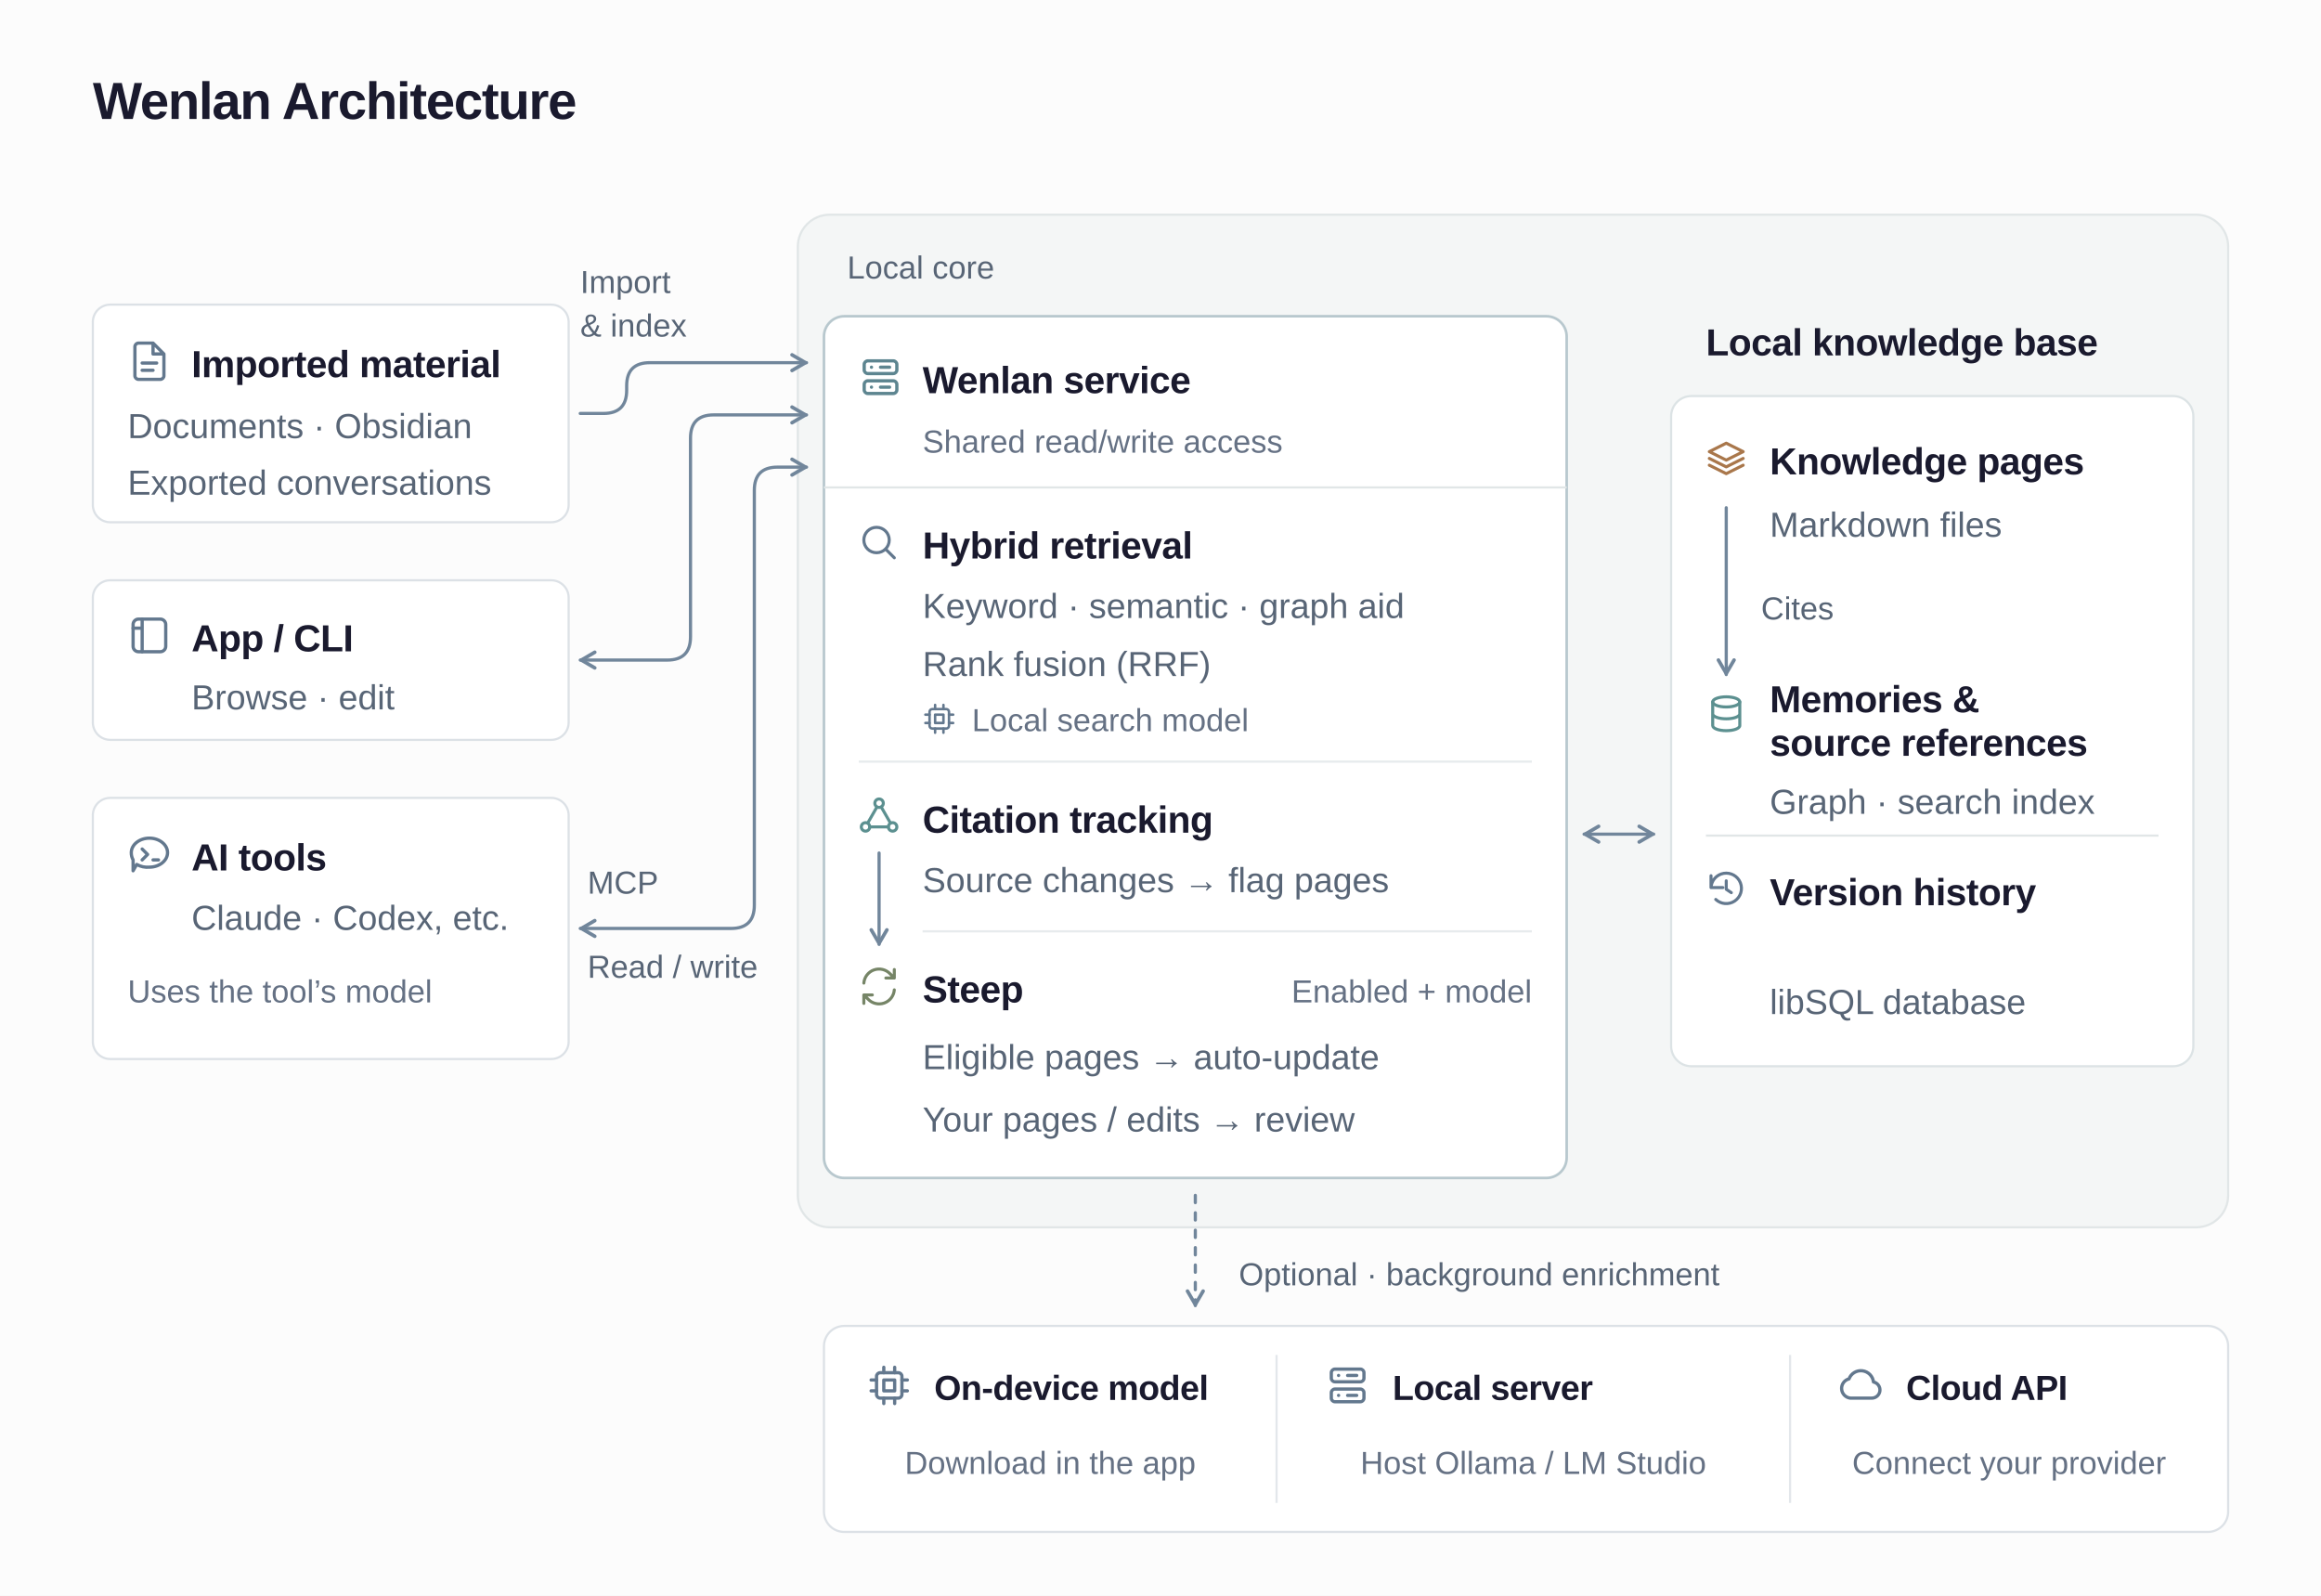
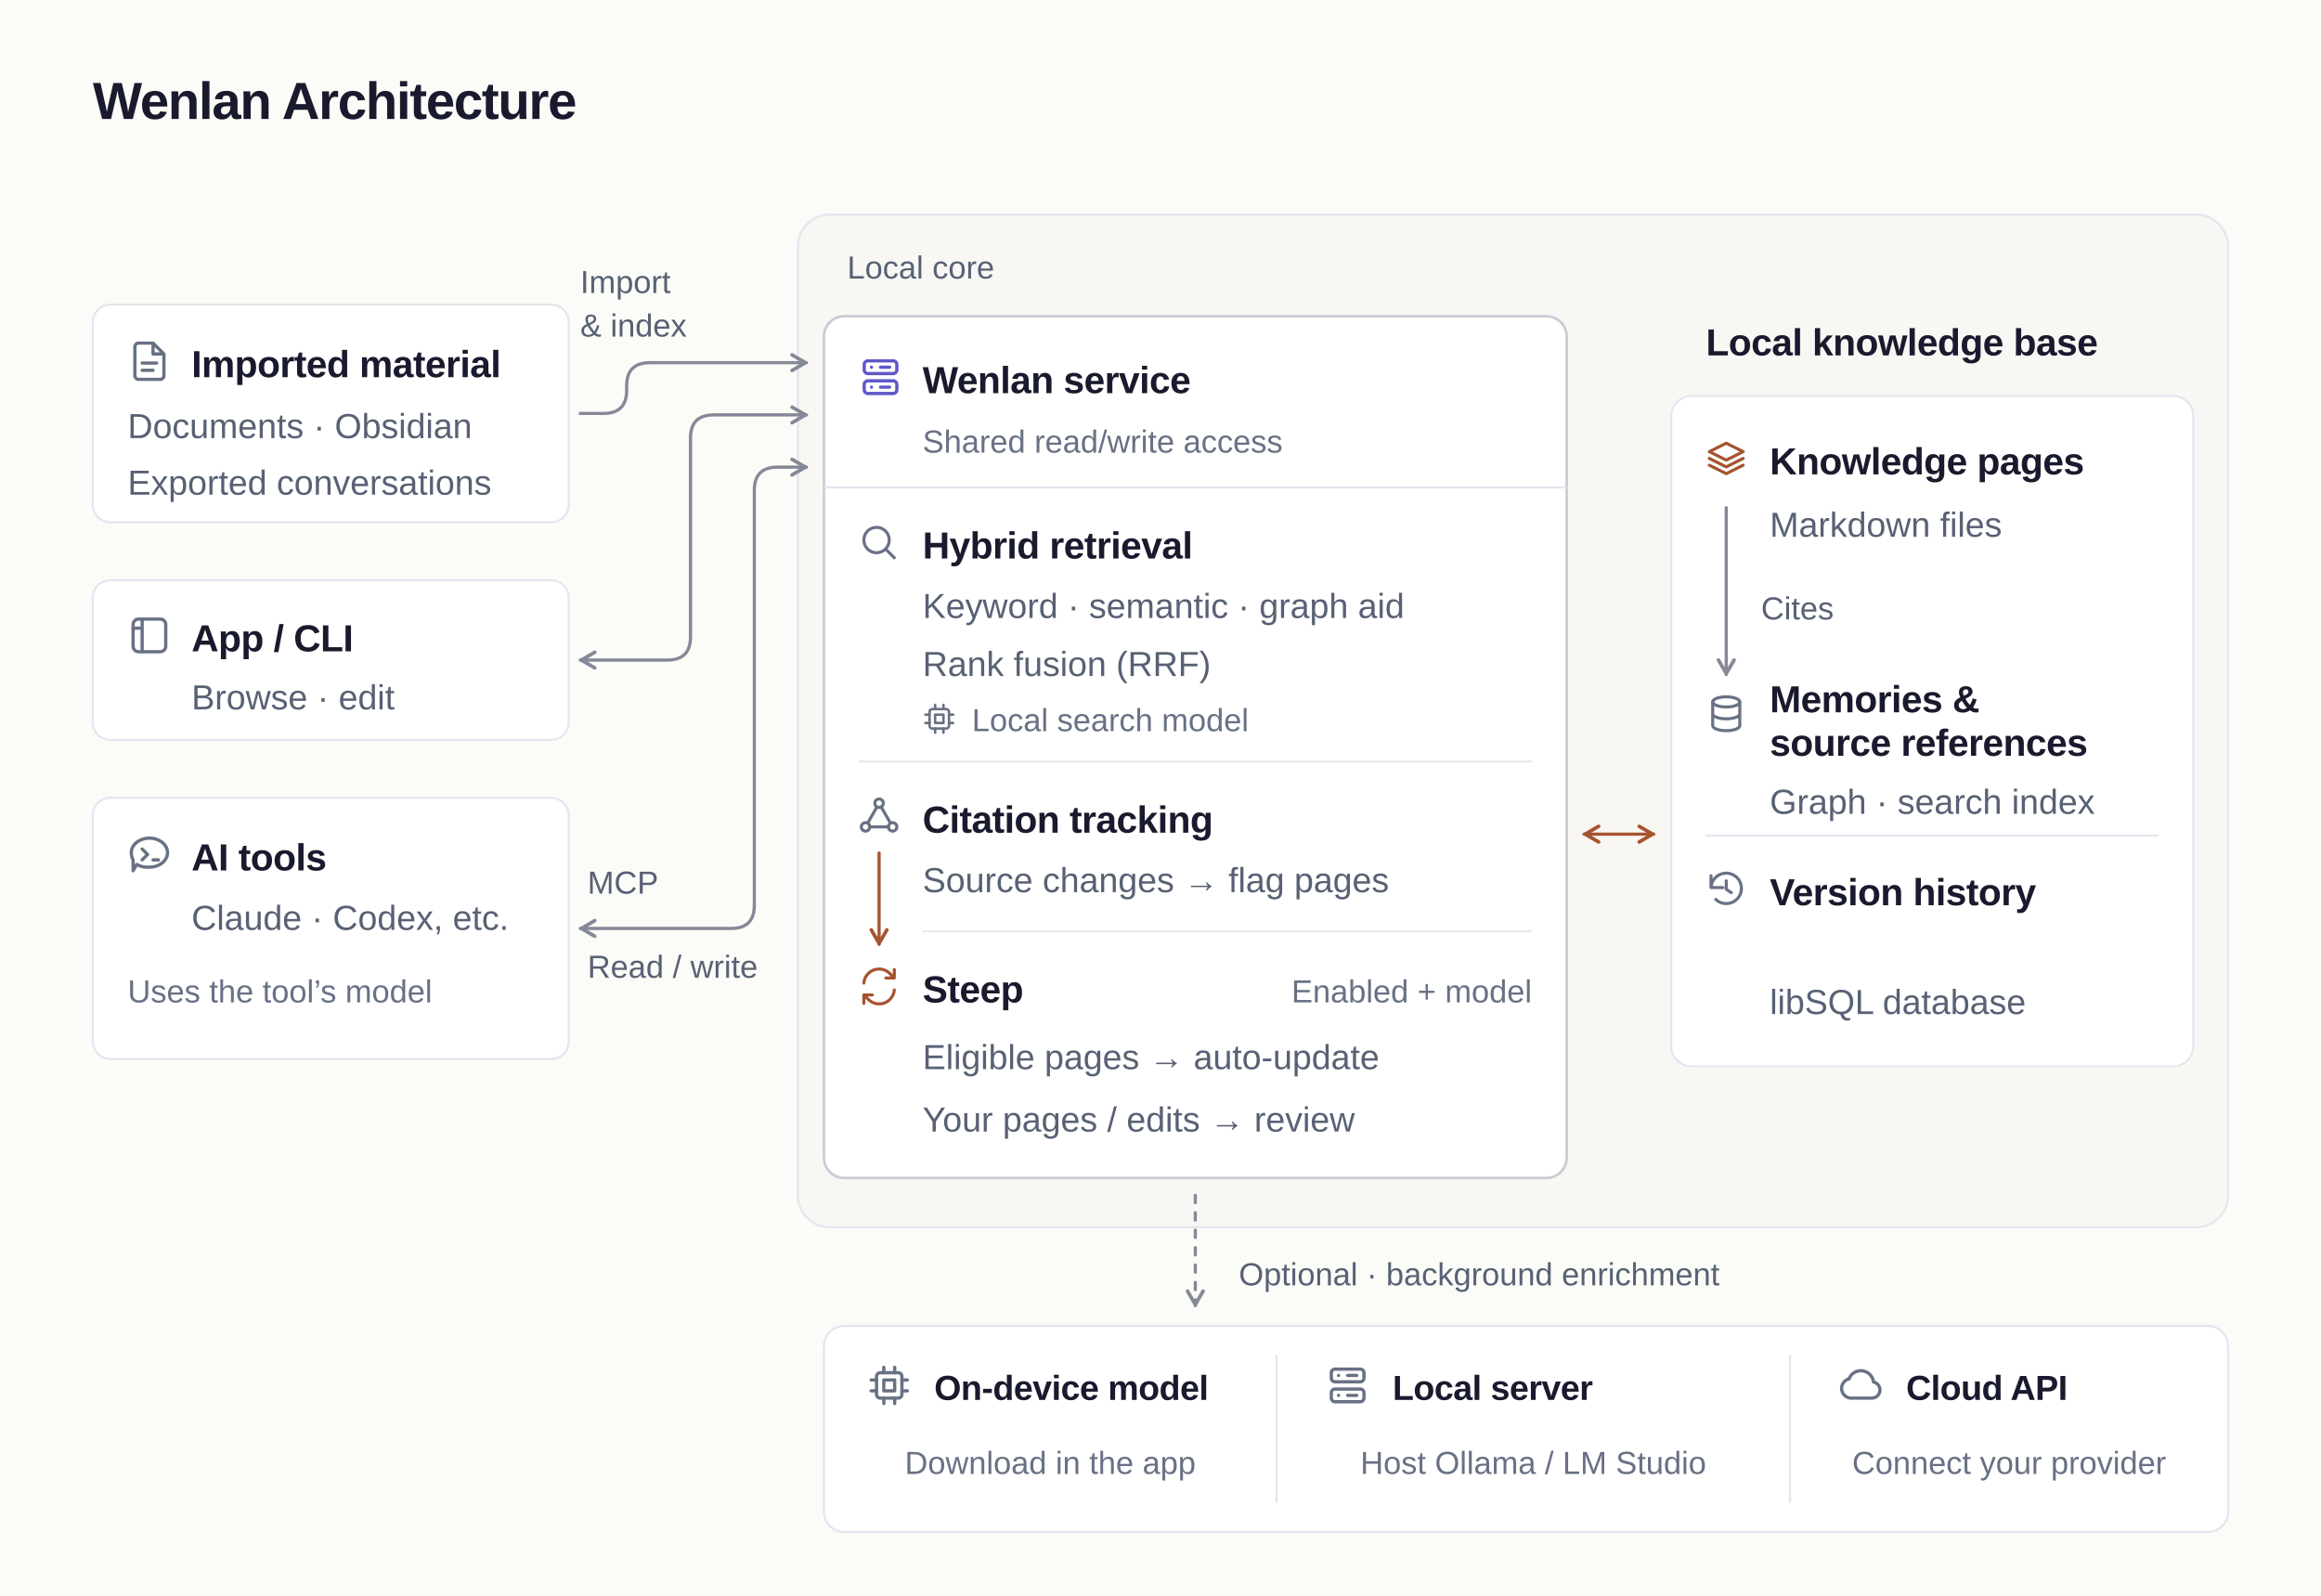
<svg xmlns="http://www.w3.org/2000/svg" width="1600" height="1100" viewBox="0 0 1600 1100">
  <defs>
    <style>
      text { font-family: 'PingFang TC','Helvetica Neue',Arial,sans-serif; fill:#1a1a2e; }
      .title {font-size:36px;font-weight:600;letter-spacing:-.8px}
      .heading {font-size:26px;font-weight:600;letter-spacing:-.3px}
-       .body {font-size:24px;font-weight:400;fill:#586576}
-       .label {font-size:22px;font-weight:500;fill:#586576}
-       .small {font-size:22px;font-weight:400;fill:#657184}
+       .body {font-size:24px;font-weight:400;fill:#586174}
+       .label {font-size:22px;font-weight:500;fill:#586174}
+       .small {font-size:22px;font-weight:400;fill:#687184}
      .icon {fill:none;stroke:currentColor;stroke-width:1.8;stroke-linecap:round;stroke-linejoin:round}
-       .wire {fill:none;stroke:#71869b;stroke-width:2.2;stroke-linecap:round;stroke-linejoin:round}
+       .wire {fill:none;stroke:#858896;stroke-width:2.2;stroke-linecap:round;stroke-linejoin:round}
    </style>
    <marker id="arrow" viewBox="0 0 10 10" refX="8.5" refY="5" markerWidth="7" markerHeight="7" orient="auto-start-reverse">
-       <path d="M2 1.5 8 5 2 8.5" fill="none" stroke="#71869b" stroke-width="1.6" stroke-linecap="round" stroke-linejoin="round" />
+       <path d="M2 1.5 8 5 2 8.5" fill="none" stroke="#858896" stroke-width="1.6" stroke-linecap="round" stroke-linejoin="round" />
    </marker>
    <symbol id="app" viewBox="0 0 24 24">
      <rect x="3" y="3" width="18" height="18" rx="3" />
      <path d="M8 3v18M3 8h5" />
    </symbol>
    <symbol id="tools" viewBox="0 0 24 24">
      <path d="M5 17.5 3 21v-6a8 8 0 0 1-1-4c0-4.4 4.5-8 10-8s10 3.6 10 8-4.5 8-10 8a12 12 0 0 1-7-1.5Z" />
      <path d="m8 9 3 3-3 3m6 0h3" />
    </symbol>
    <symbol id="layers" viewBox="0 0 24 24">
      <path d="m12 3 10 5-10 5L2 8 12 3Zm-10 9 10 5 10-5M2 16l10 5 10-5" />
    </symbol>
    <symbol id="database" viewBox="0 0 24 24">
      <ellipse cx="12" cy="5" rx="8" ry="3" />
      <path d="M4 5v14c0 1.7 3.6 3 8 3s8-1.3 8-3V5M4 12c0 1.7 3.6 3 8 3s8-1.3 8-3" />
    </symbol>
    <symbol id="server" viewBox="0 0 24 24">
      <rect x="3" y="3" width="18" height="7" rx="2" />
      <rect x="3" y="14" width="18" height="7" rx="2" />
      <path d="M7 6.5h.01M7 17.5h.01M12 6.5h5M12 17.5h5" />
    </symbol>
    <symbol id="chip" viewBox="0 0 24 24">
      <rect x="5" y="5" width="14" height="14" rx="2" />
      <path d="M9 9h6v6H9zM9 2v3M15 2v3M9 19v3M15 19v3M2 9h3M2 15h3M19 9h3M19 15h3" />
    </symbol>
    <symbol id="cloud" viewBox="0 0 24 24">
      <path d="M6 19H18a4.5 4.5 0 0 0 .8-8.9A7 7 0 0 0 5.3 8.4 5.4 5.4 0 0 0 6 19Z" />
    </symbol>
    <symbol id="file" viewBox="0 0 24 24">
      <path d="M14 2H6a2 2 0 0 0-2 2v16a2 2 0 0 0 2 2h12a2 2 0 0 0 2-2V8Z M14 2v6h6 M8 13h8 M8 17h6" />
    </symbol>
    <symbol id="search" viewBox="0 0 24 24">
      <circle cx="10.5" cy="10.5" r="7.5" />
      <path d="m16 16 5 5" />
    </symbol>
    <symbol id="graph" viewBox="0 0 24 24">
      <circle cx="12" cy="4" r="2.5" />
      <circle cx="4" cy="18" r="2.5" />
      <circle cx="20" cy="18" r="2.5" />
      <path d="M10.7 6.3 5.3 15.7 M13.3 6.3l5.4 9.4 M6.5 18h11" />
    </symbol>
    <symbol id="refresh" viewBox="0 0 24 24">
      <path d="M3 10a9 9 0 0 1 15.5-5.5L21 7 M21 2v5h-5 M21 14a9 9 0 0 1-15.5 5.5L3 17 M3 22v-5h5" />
    </symbol>
    <symbol id="history" viewBox="0 0 24 24">
      <path d="M3 11a9 9 0 1 1 2.8 7 M3 4v7h7 M12 7v5l3 2" />
    </symbol>
+     <marker id="warm-arrow" viewBox="0 0 10 10" refX="8.5" refY="5" markerWidth="7" markerHeight="7" orient="auto-start-reverse">
+       <path d="M2 1.5 8 5 2 8.5" fill="none" stroke="#a65330" stroke-width="1.6" stroke-linecap="round" stroke-linejoin="round" />
+     </marker>
  </defs>
-   <rect width="1600" height="1100" fill="#fcfcfc" />
+   <rect width="1600" height="1100" fill="#fbfbf8" />
  <text class="title" x="64" y="82">Wenlan Architecture</text>
-   <rect x="550" y="148" width="986" height="698" rx="22" fill="#f4f6f6" stroke="#e1e6e7" stroke-width="1.5" />
+   <rect x="550" y="148" width="986" height="698" rx="22" fill="#f8f7f4" stroke="#e3e7ee" stroke-width="1.5" />
  <text class="label" x="584" y="192">Local core</text>
-   <rect x="64" y="210" width="328" height="150" rx="12" fill="#fff" stroke="#dce1e6" stroke-width="1.5" />
-   <use href="#file" x="88" y="234" width="30" height="30" class="icon" color="#63788e" />
+   <rect x="64" y="210" width="328" height="150" rx="12" fill="#fff" stroke="#e3e7ee" stroke-width="1.5" />
+   <use href="#file" x="88" y="234" width="30" height="30" class="icon" color="#687184" />
  <text class="heading" x="132" y="260">Imported material</text>
  <text class="body" x="88" y="302">Documents · Obsidian</text>
  <text class="body" x="88" y="341">Exported conversations</text>
-   <rect x="64" y="400" width="328" height="110" rx="12" fill="#fff" stroke="#dce1e6" stroke-width="1.5" />
-   <use href="#app" x="88" y="423" width="30" height="30" class="icon" color="#63788e" />
+   <rect x="64" y="400" width="328" height="110" rx="12" fill="#fff" stroke="#e3e7ee" stroke-width="1.5" />
+   <use href="#app" x="88" y="423" width="30" height="30" class="icon" color="#687184" />
  <text class="heading" x="132" y="449">App / CLI</text>
  <text class="body" x="132" y="489">Browse · edit</text>
-   <rect x="64" y="550" width="328" height="180" rx="12" fill="#fff" stroke="#dce1e6" stroke-width="1.5" />
-   <use href="#tools" x="88" y="574" width="30" height="30" class="icon" color="#63788e" />
+   <rect x="64" y="550" width="328" height="180" rx="12" fill="#fff" stroke="#e3e7ee" stroke-width="1.5" />
+   <use href="#tools" x="88" y="574" width="30" height="30" class="icon" color="#687184" />
  <text class="heading" x="132" y="600">AI tools</text>
  <text class="body" x="132" y="641">Claude · Codex, etc.</text>
  <text class="small" x="88" y="691">Uses the tool’s model</text>
  <path class="wire" d="M400 285H416Q432 285 432 269V266Q432 250 448 250H556" marker-end="url(#arrow)" />
  <path class="wire" d="M400 455H460Q476 455 476 439V302Q476 286 492 286H556" marker-start="url(#arrow)" marker-end="url(#arrow)" />
  <path class="wire" d="M400 640H504Q520 640 520 624V338Q520 322 536 322H556" marker-start="url(#arrow)" marker-end="url(#arrow)" />
  <text class="label" x="400" y="202">Import<tspan x="400" dy="30">&amp; index</tspan>
  </text>
  <text class="label" x="405" y="616">MCP</text>
  <text class="label" x="405" y="674">Read / write</text>
-   <rect x="568" y="218" width="512" height="594" rx="14" fill="#fff" stroke="#b8c8ce" stroke-width="1.8" />
-   <use href="#server" x="592" y="245" width="30" height="30" class="icon" color="#5d8590" />
+   <rect x="568" y="218" width="512" height="594" rx="14" fill="#fff" stroke="#c9ccd6" stroke-width="1.8" />
+   <use href="#server" x="592" y="245" width="30" height="30" class="icon" color="#5e58c8" />
  <text class="heading" x="636" y="271">Wenlan service</text>
  <text class="small" x="636" y="312">Shared read/write access</text>
-   <path d="M568 336H1080" stroke="#e1e6e7" stroke-width="1.5" />
-   <use href="#search" x="592" y="360" width="28" height="28" class="icon" color="#63788e" />
+   <path d="M568 336H1080" stroke="#e3e7ee" stroke-width="1.5" />
+   <use href="#search" x="592" y="360" width="28" height="28" class="icon" color="#687184" />
  <text class="heading" x="636" y="385">Hybrid retrieval</text>
  <text class="body" x="636" y="426">Keyword · semantic · graph aid</text>
  <text class="body" x="636" y="466">Rank fusion (RRF)</text>
-   <use href="#chip" x="636" y="484" width="23" height="23" class="icon" color="#63788e" />
+   <use href="#chip" x="636" y="484" width="23" height="23" class="icon" color="#687184" />
  <text class="small" x="670" y="504">Local search model</text>
  <path d="M592 525H1056" stroke="#e7ebed" stroke-width="1.5" />
-   <use href="#graph" x="592" y="549" width="28" height="28" class="icon" color="#5c9090" />
+   <use href="#graph" x="592" y="549" width="28" height="28" class="icon" color="#687184" />
  <text class="heading" x="636" y="574">Citation tracking</text>
  <text class="body" x="636" y="615">Source changes → flag pages</text>
-   <path class="wire" d="M606 588V651" stroke="#91a09a" marker-end="url(#arrow)" />
+   <path class="wire" style="stroke:#a65330" d="M606 588V651" stroke="#858896" marker-end="url(#warm-arrow)" />
  <path d="M636 642H1056" stroke="#e7ebed" stroke-width="1.5" />
-   <use href="#refresh" x="592" y="666" width="28" height="28" class="icon" color="#768567" />
+   <use href="#refresh" x="592" y="666" width="28" height="28" class="icon" color="#a65330" />
  <text class="heading" x="636" y="691">Steep</text>
  <text class="small" x="1056" y="691" text-anchor="end">Enabled + model</text>
  <text class="body" x="636" y="737">Eligible pages → auto-update</text>
  <text class="body" x="636" y="780">Your pages / edits → review</text>
-   <path class="wire" d="M1092 575H1140" marker-start="url(#arrow)" marker-end="url(#arrow)" />
+   <path class="wire" style="stroke:#a65330" d="M1092 575H1140" marker-start="url(#warm-arrow)" marker-end="url(#warm-arrow)" />
  <text class="heading" x="1176" y="245">Local knowledge base</text>
-   <rect x="1152" y="273" width="360" height="462" rx="14" fill="#fff" stroke="#dce3e5" stroke-width="1.5" />
-   <use href="#layers" x="1176" y="302" width="28" height="28" class="icon" color="#a9774b" />
+   <rect x="1152" y="273" width="360" height="462" rx="14" fill="#fff" stroke="#e3e7ee" stroke-width="1.5" />
+   <use href="#layers" x="1176" y="302" width="28" height="28" class="icon" color="#a65330" />
  <text class="heading" x="1220" y="327">Knowledge pages</text>
  <text class="body" x="1220" y="370">Markdown files</text>
  <path class="wire" d="M1190 350V465" marker-end="url(#arrow)" />
  <text class="label" x="1214" y="427">Cites</text>
-   <use href="#database" x="1176" y="478" width="28" height="28" class="icon" color="#5c9090" />
+   <use href="#database" x="1176" y="478" width="28" height="28" class="icon" color="#687184" />
  <text class="heading" x="1220" y="491">Memories &amp;<tspan x="1220" dy="30">source references</tspan>
  </text>
  <text class="body" x="1220" y="561">Graph · search index</text>
-   <path d="M1176 576H1488" stroke="#e1e6e7" stroke-width="1.5" />
-   <use href="#history" x="1176" y="599" width="28" height="28" class="icon" color="#63788e" />
+   <path d="M1176 576H1488" stroke="#e3e7ee" stroke-width="1.5" />
+   <use href="#history" x="1176" y="599" width="28" height="28" class="icon" color="#687184" />
  <text class="heading" x="1220" y="624">Version history</text>
  <text class="body" x="1220" y="699">libSQL database</text>
  <path class="wire" d="M824 824V900" marker-end="url(#arrow)" stroke-dasharray="5 7" />
  <text class="label" x="854" y="886">Optional · background enrichment</text>
-   <rect x="568" y="914" width="968" height="142" rx="14" fill="#fff" stroke="#dce1e6" stroke-width="1.5" />
-   <use href="#chip" x="598" y="940" width="30" height="30" class="icon" color="#63788e" />
+   <rect x="568" y="914" width="968" height="142" rx="14" fill="#fff" stroke="#e3e7ee" stroke-width="1.5" />
+   <use href="#chip" x="598" y="940" width="30" height="30" class="icon" color="#687184" />
  <text class="heading" x="644" y="965" style="font-size:24px">On-device model</text>
  <path d="M880 934V1036M1234 934V1036" stroke="#e3e7eb" stroke-width="1.5" />
-   <use href="#server" x="914" y="940" width="30" height="30" class="icon" color="#63788e" />
+   <use href="#server" x="914" y="940" width="30" height="30" class="icon" color="#687184" />
  <text class="heading" x="960" y="965" style="font-size:24px">Local server</text>
-   <use href="#cloud" x="1268" y="940" width="30" height="30" class="icon" color="#63788e" />
+   <use href="#cloud" x="1268" y="940" width="30" height="30" class="icon" color="#687184" />
  <text class="heading" x="1314" y="965" style="font-size:24px">Cloud API</text>
  <text class="small" x="724" y="1016" text-anchor="middle">Download in the app</text>
  <text class="small" x="1057" y="1016" text-anchor="middle">Host Ollama / LM Studio</text>
  <text class="small" x="1385" y="1016" text-anchor="middle">Connect your provider</text>
</svg>
